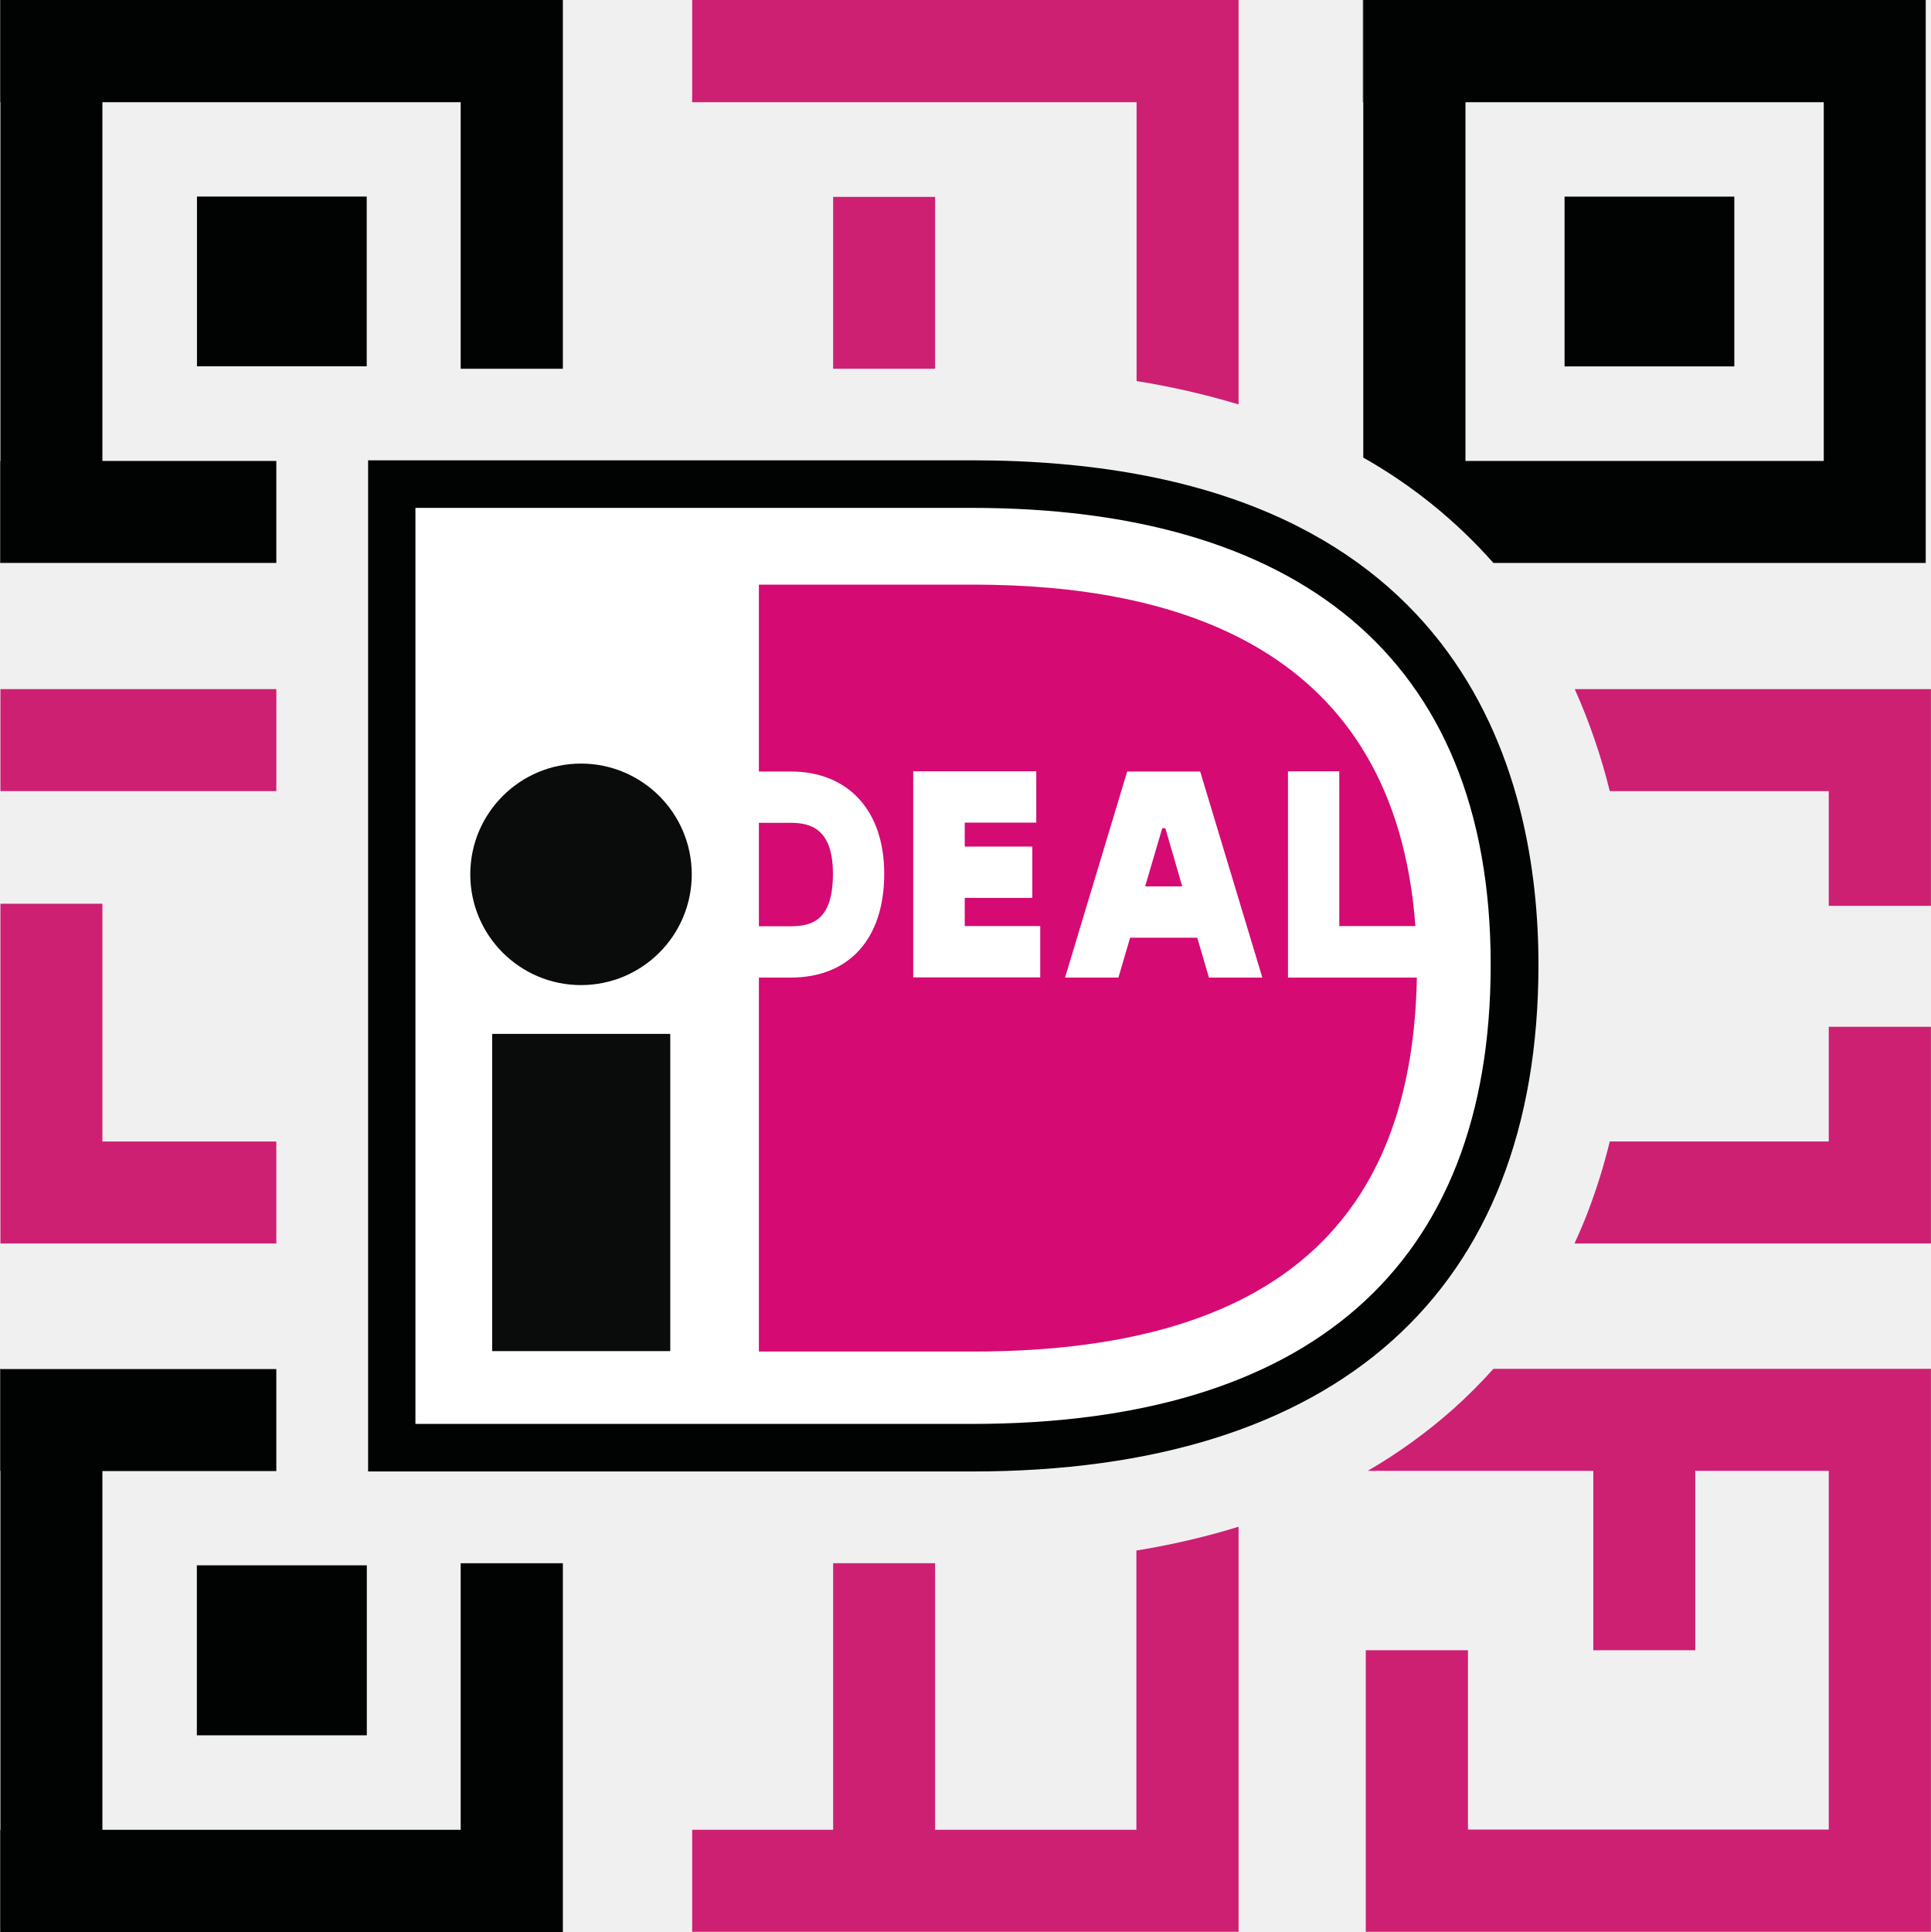
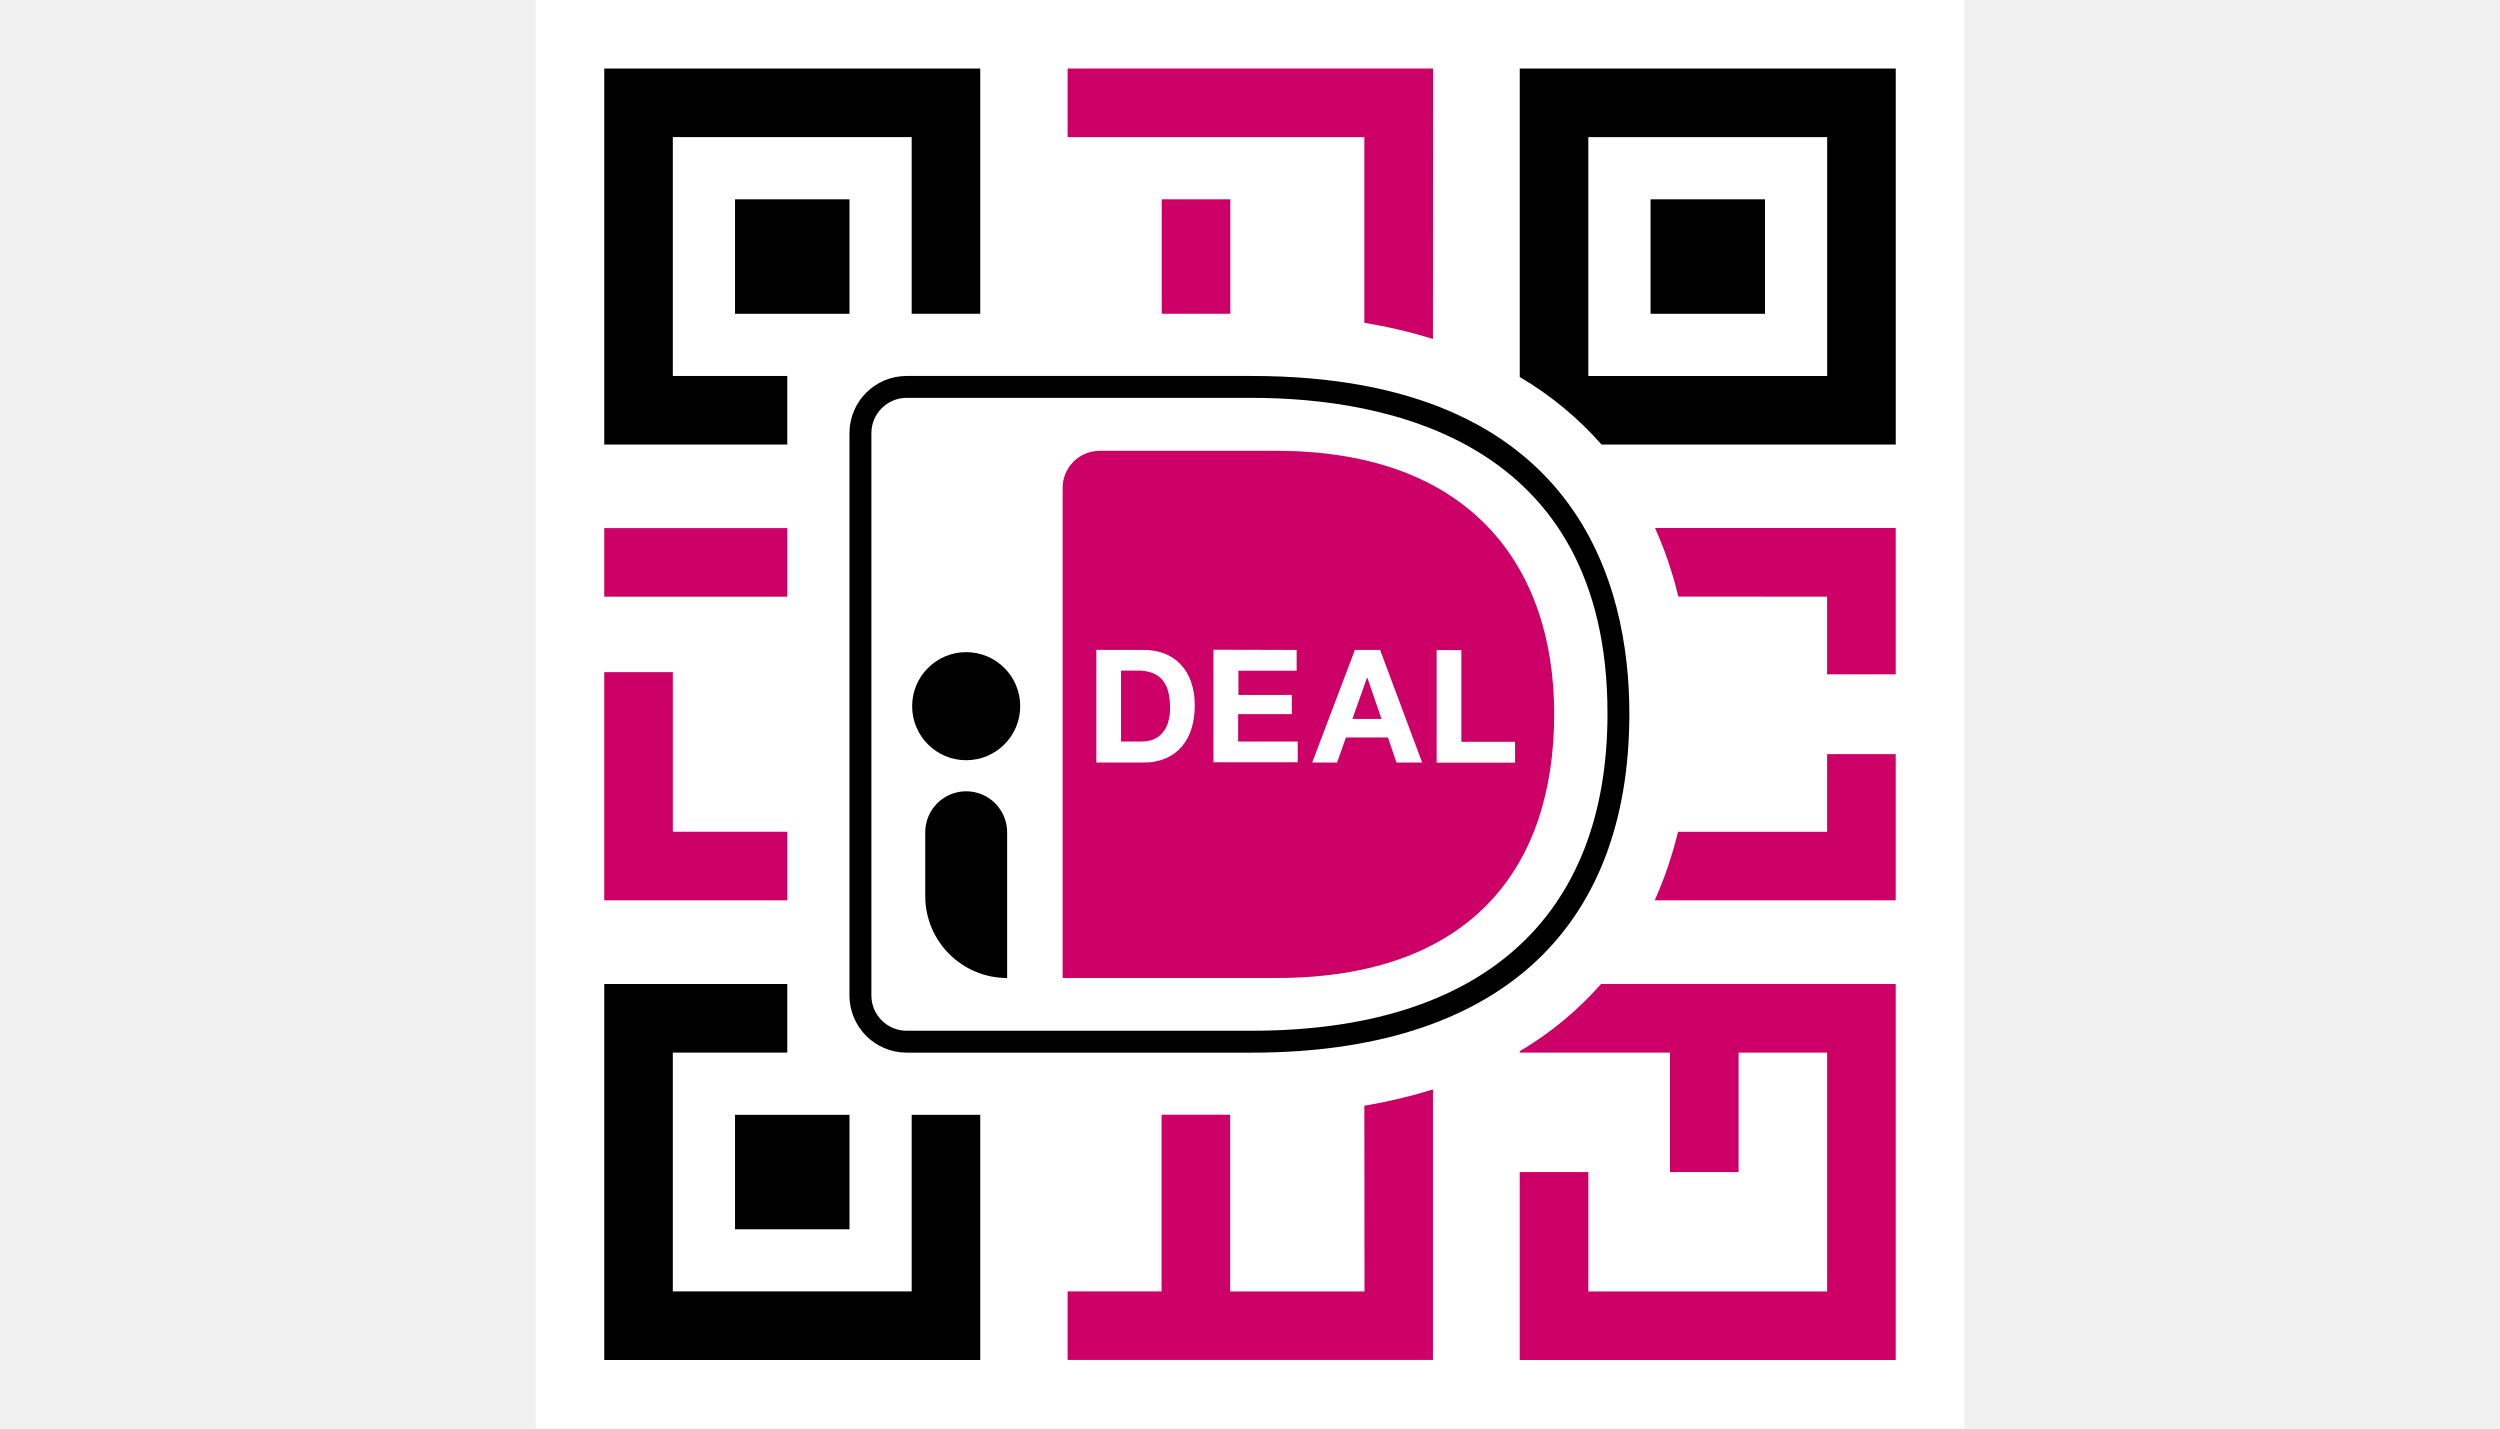
- <svg xmlns="http://www.w3.org/2000/svg" viewBox="0 0 100 100.043">
+ <svg xmlns="http://www.w3.org/2000/svg" id="Layer_1" data-name="Layer 1" viewBox="0 0 70 40">
  <defs>
-     <style>.cls-1,.cls-4{fill:#010202;}.cls-2,.cls-3{fill:#cd2073;}.cls-2,.cls-4,.cls-5,.cls-6,.cls-7{fill-rule:evenodd;}.cls-5{fill:#fff;}.cls-6{fill:#0a0c0b;}.cls-7{fill:#d50a73;}</style>
+     <style>.cls-1{fill:#fff;}.cls-2{fill:#c06;}</style>
  </defs>
-   <g id="Layer_2" data-name="Layer 2">
-     <g id="Layer_1-2" data-name="Layer 1">
-       <rect class="cls-1" y="94.751" width="0.022" height="5.281" />
-       <rect class="cls-1" y="70.882" width="0.022" height="5.281" />
-       <path class="cls-2" d="M100,53.17V64.391H81.542c.216-.486.432-.972.626-1.469a30.171,30.171,0,0,0,1.199-3.813H94.708V53.17H100Z" />
-       <path class="cls-2" d="M100,35.684V46.906H94.708V40.966H83.368a31.545,31.545,0,0,0-1.814-5.281Z" />
-       <path class="cls-2" d="M64.143,79.058V100.032H35.846V94.751h7.301V80.948h5.281V94.751H58.851V80.289A39.087,39.087,0,0,0,64.143,79.058Z" />
-       <path class="cls-2" d="M100,70.882v29.15H70.731V85.452h5.292v9.288H94.708V76.164H87.796V85.452H82.514V76.164H70.85v-.011a27.449,27.449,0,0,0,4.417-3.197A26.829,26.829,0,0,0,77.341,70.882Z" />
-       <rect class="cls-3" x="0.022" y="35.684" width="14.289" height="5.281" />
-       <polygon class="cls-2" points="14.31 59.11 14.31 64.391 0.022 64.391 0.022 46.798 5.303 46.798 5.303 59.11 14.31 59.11" />
-       <path class="cls-4" d="M23.858,80.948V94.751H5.303V76.175H14.31V70.893H.022v29.15H29.15V80.948Z" />
-       <rect class="cls-1" x="10.195" y="81.056" width="8.802" height="8.802" />
-       <rect class="cls-1" y="23.869" width="0.022" height="5.281" />
-       <rect class="cls-1" width="0.022" height="5.292" />
-       <rect class="cls-1" x="10.201" y="10.178" width="8.791" height="8.791" />
-       <path class="cls-4" d="M.022,0V29.15H14.31V23.869H5.303V5.292H23.858V19.095H29.15V0Z" />
-       <rect class="cls-1" x="70.58" width="0.022" height="5.292" />
-       <rect class="cls-1" x="81.026" y="10.182" width="8.791" height="8.791" />
-       <path class="cls-4" d="M70.602,0V23.696A26.219,26.219,0,0,1,77.341,29.15H99.73V0ZM94.449,23.869H75.894V5.292H94.449Z" />
-       <path class="cls-2" d="M64.143,0V20.942a40.631,40.631,0,0,0-5.281-1.21v-14.44H35.846V0Z" />
-       <rect class="cls-3" x="43.147" y="10.195" width="5.281" height="8.899" />
-       <g id="Page-1">
-         <g id="Logo-iDeal">
-           <path class="cls-5" d="M77.211,49.962c0,15.671-9.461,23.782-26.871,23.782H21.514V26.299H50.329C66.951,26.299,77.211,33.859,77.211,49.962Z" />
-           <path class="cls-4" d="M50.34,23.836H19.063V76.196H50.34c18.911,0,29.334-9.321,29.334-26.245C79.674,40.21,75.861,23.836,50.34,23.836ZM21.514,73.734V26.299H50.329c16.611,0,26.871,7.549,26.871,23.653,0,15.671-9.461,23.782-26.871,23.782Z" />
-           <polygon id="Fill-5" class="cls-6" points="25.489 69.964 34.712 69.964 34.712 53.537 25.489 53.537 25.489 69.964" />
-           <path id="Fill-6" class="cls-6" d="M35.825,45.275a5.735,5.735,0,1,1-5.735-5.735,5.739,5.739,0,0,1,5.735,5.735Z" />
-           <path id="Fill-7" class="cls-7" d="M39.302,42.607v5.357H40.944c1.134,0,2.192-.324,2.192-2.722,0-2.333-1.166-2.635-2.192-2.635Zm27.4-2.668h2.657v8.014h3.942c-1.08-14.537-12.518-17.68-22.918-17.68H39.302v9.677H40.944c2.992,0,4.849,2.03,4.849,5.292,0,3.37-1.814,5.379-4.849,5.379H39.302V69.986H50.383c16.902,0,22.778-7.852,22.994-19.365H66.703Zm-7.398,5.962h1.922L60.352,42.888h-.162ZM55.157,50.621l3.218-10.671h3.78L65.374,50.621H62.609l-.605-2.063h-3.478L57.922,50.621Zm-1.285-2.668v2.657H47.295V39.94H53.667V42.596H49.962v1.242h3.499v2.657H49.962v1.458Z" />
-         </g>
-       </g>
-     </g>
-   </g>
+   <rect class="cls-1" x="15" width="40" height="40" />
+   <path class="cls-2" d="M53.08,25.209V21.116H51.159v2.174H46.984a11.028,11.028,0,0,1-.652,1.92Z" />
+   <path class="cls-2" d="M51.159,16.707v2.174h1.921V14.784H46.341a10.843,10.843,0,0,1,.652,1.92Z" />
+   <polygon class="cls-2" points="18.839 23.289 18.839 18.82 16.919 18.82 16.919 25.209 22.044 25.209 22.044 23.289 18.839 23.289" />
+   <polygon points="18.839 10.527 18.839 3.839 25.527 3.839 25.527 8.785 27.447 8.785 27.447 1.919 16.919 1.919 16.919 12.447 22.044 12.447 22.044 10.527 18.839 10.527" />
+   <polygon points="25.527 36.159 18.839 36.159 18.839 29.473 22.044 29.473 22.044 27.552 16.919 27.552 16.919 38.08 27.447 38.08 27.447 31.215 25.527 31.215 25.527 36.159" />
+   <path d="M44.843,12.447h8.238V1.919h-10.528V10.556A9.412,9.412,0,0,1,44.843,12.447Zm-.37-8.607h6.688v6.688h-6.688Z" />
+   <rect x="46.215" y="5.581" width="3.205" height="3.205" />
+   <rect x="20.581" y="5.581" width="3.205" height="3.205" />
+   <rect x="20.581" y="31.215" width="3.205" height="3.205" />
+   <path class="cls-2" d="M40.126,1.919H29.893V3.839h8.309V9.038a14.52,14.52,0,0,1,1.92.453Z" />
+   <path class="cls-2" d="M38.206,36.161H34.444V31.213H32.524v4.946H29.893v1.92H40.122V30.505a14.69,14.69,0,0,1-1.92.455Z" />
+   <rect class="cls-2" x="32.528" y="5.581" width="1.921" height="3.204" />
+   <rect class="cls-2" x="16.919" y="14.787" width="5.125" height="1.92" />
+   <path class="cls-2" d="M44.829,27.552A9.398,9.398,0,0,1,42.552,29.435v.038H46.76v3.344h1.92V29.473h2.48v6.688H44.473V32.817H42.552v5.263h10.528v-10.528Z" />
+   <path d="M35.045,29.474H25.386A1.602,1.602,0,0,1,23.785,27.874V12.127a1.601,1.601,0,0,1,1.6-1.6h9.659c9.204,0,10.578,5.922,10.578,9.452C45.623,26.102,41.866,29.474,35.045,29.474ZM25.386,11.14a.988.988,0,0,0-.987.987V27.874a.988.988,0,0,0,.987.987h9.659c6.427,0,9.965-3.152,9.965-8.882,0-7.691-6.243-8.839-9.965-8.839Z" />
+   <path class="cls-2" d="M29.754,13.653V27.384h5.979c5.43,0,7.784-3.069,7.784-7.392,0-4.146-2.355-7.369-7.784-7.369H30.79A1.036,1.036,0,0,0,29.754,13.653Z" />
+   <path class="cls-1" d="M32.026,18.198a1.631,1.631,0,0,1,.566.097,1.24,1.24,0,0,1,.452.293,1.353,1.353,0,0,1,.3.485,1.975,1.975,0,0,1,.109.684,2.194,2.194,0,0,1-.088.636,1.413,1.413,0,0,1-.266.502,1.253,1.253,0,0,1-.446.333,1.497,1.497,0,0,1-.628.122H30.697V18.197Zm-.049,2.564a.914.914,0,0,0,.291-.048.652.652,0,0,0,.251-.161.795.795,0,0,0,.176-.293,1.28,1.28,0,0,0,.066-.441,1.868,1.868,0,0,0-.046-.435.87.87,0,0,0-.152-.326.676.676,0,0,0-.28-.209,1.111,1.111,0,0,0-.429-.073h-.465v1.986Z" />
+   <path class="cls-1" d="M36.306,18.198v.583H34.676v.677h1.496v.538H34.668v.766h1.668v.582h-2.36V18.192Z" />
+   <path class="cls-1" d="M38.643,18.198l1.177,3.152h-.72l-.238-.701H37.686l-.247.701H36.741l1.196-3.152Zm.039,1.932-.397-1.156H38.277l-.41,1.156Z" />
+   <path class="cls-1" d="M40.918,18.204v2.567h1.504v.583H40.226V18.2Z" />
+   <path d="M27.053,22.156h0A1.147,1.147,0,0,1,28.2,23.303h0v4.081h0a2.293,2.293,0,0,1-2.293-2.293V23.302A1.147,1.147,0,0,1,27.053,22.156Z" />
+   <circle cx="27.053" cy="19.773" r="1.513" />
</svg>
